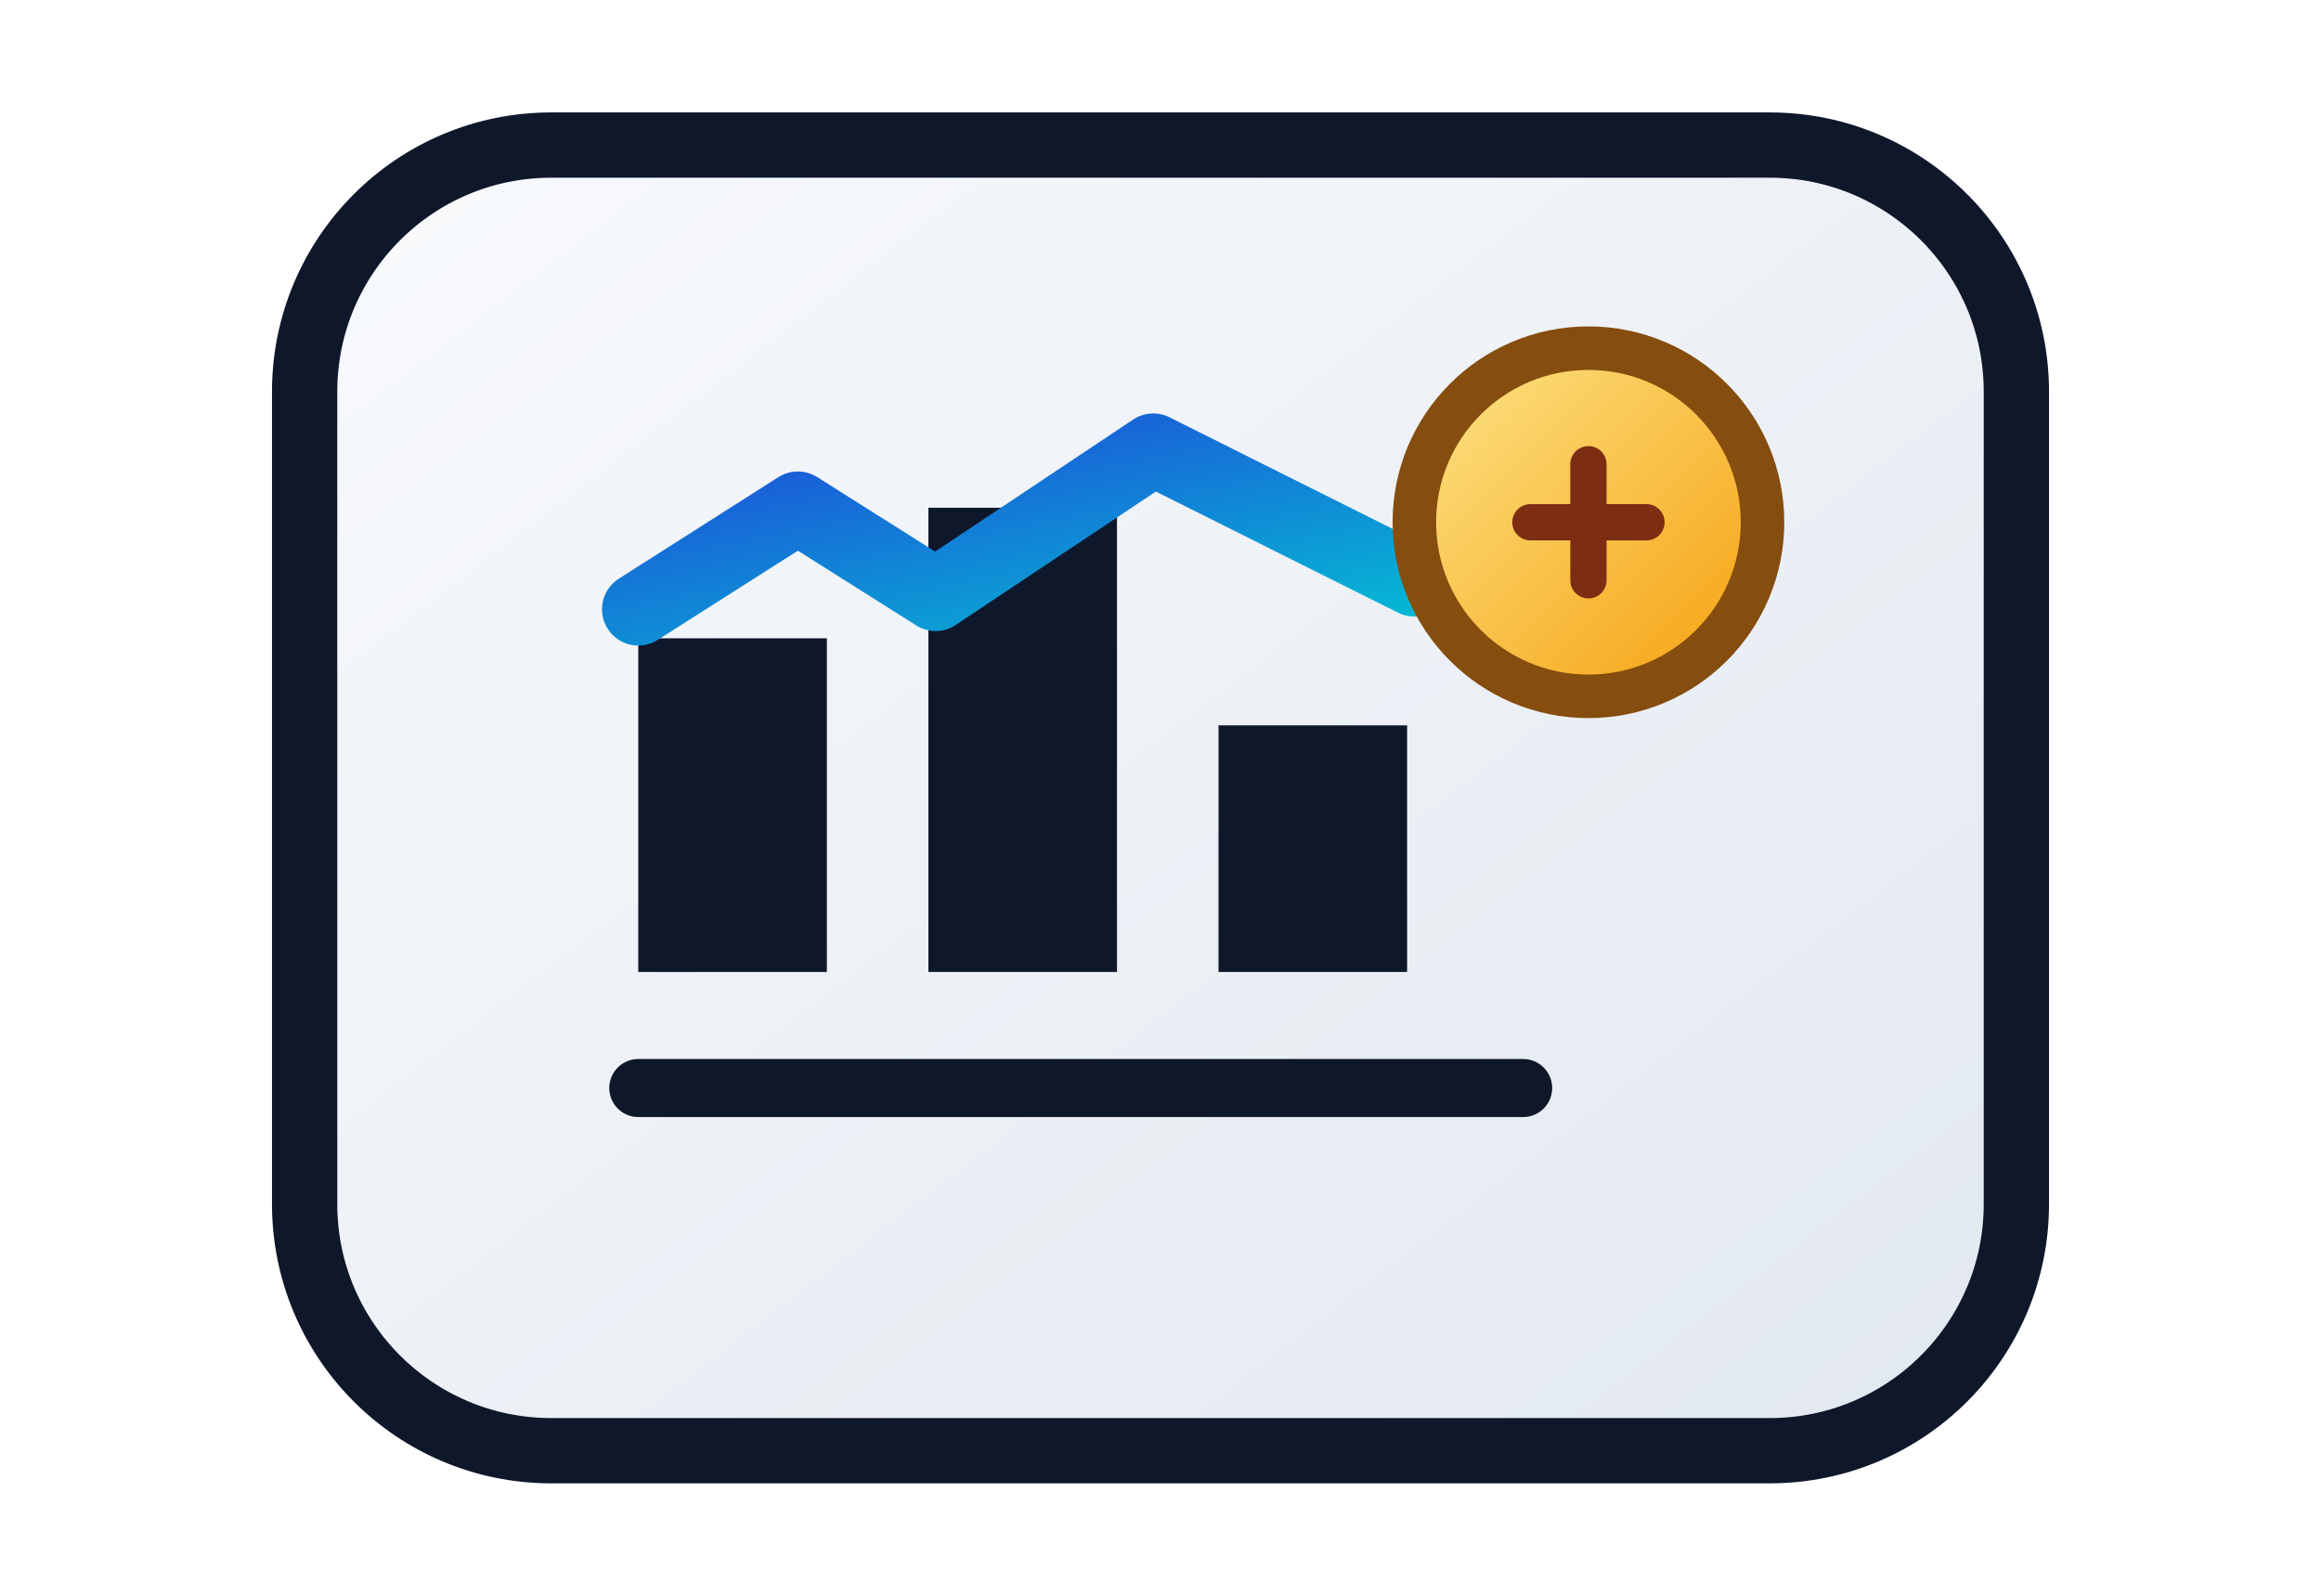
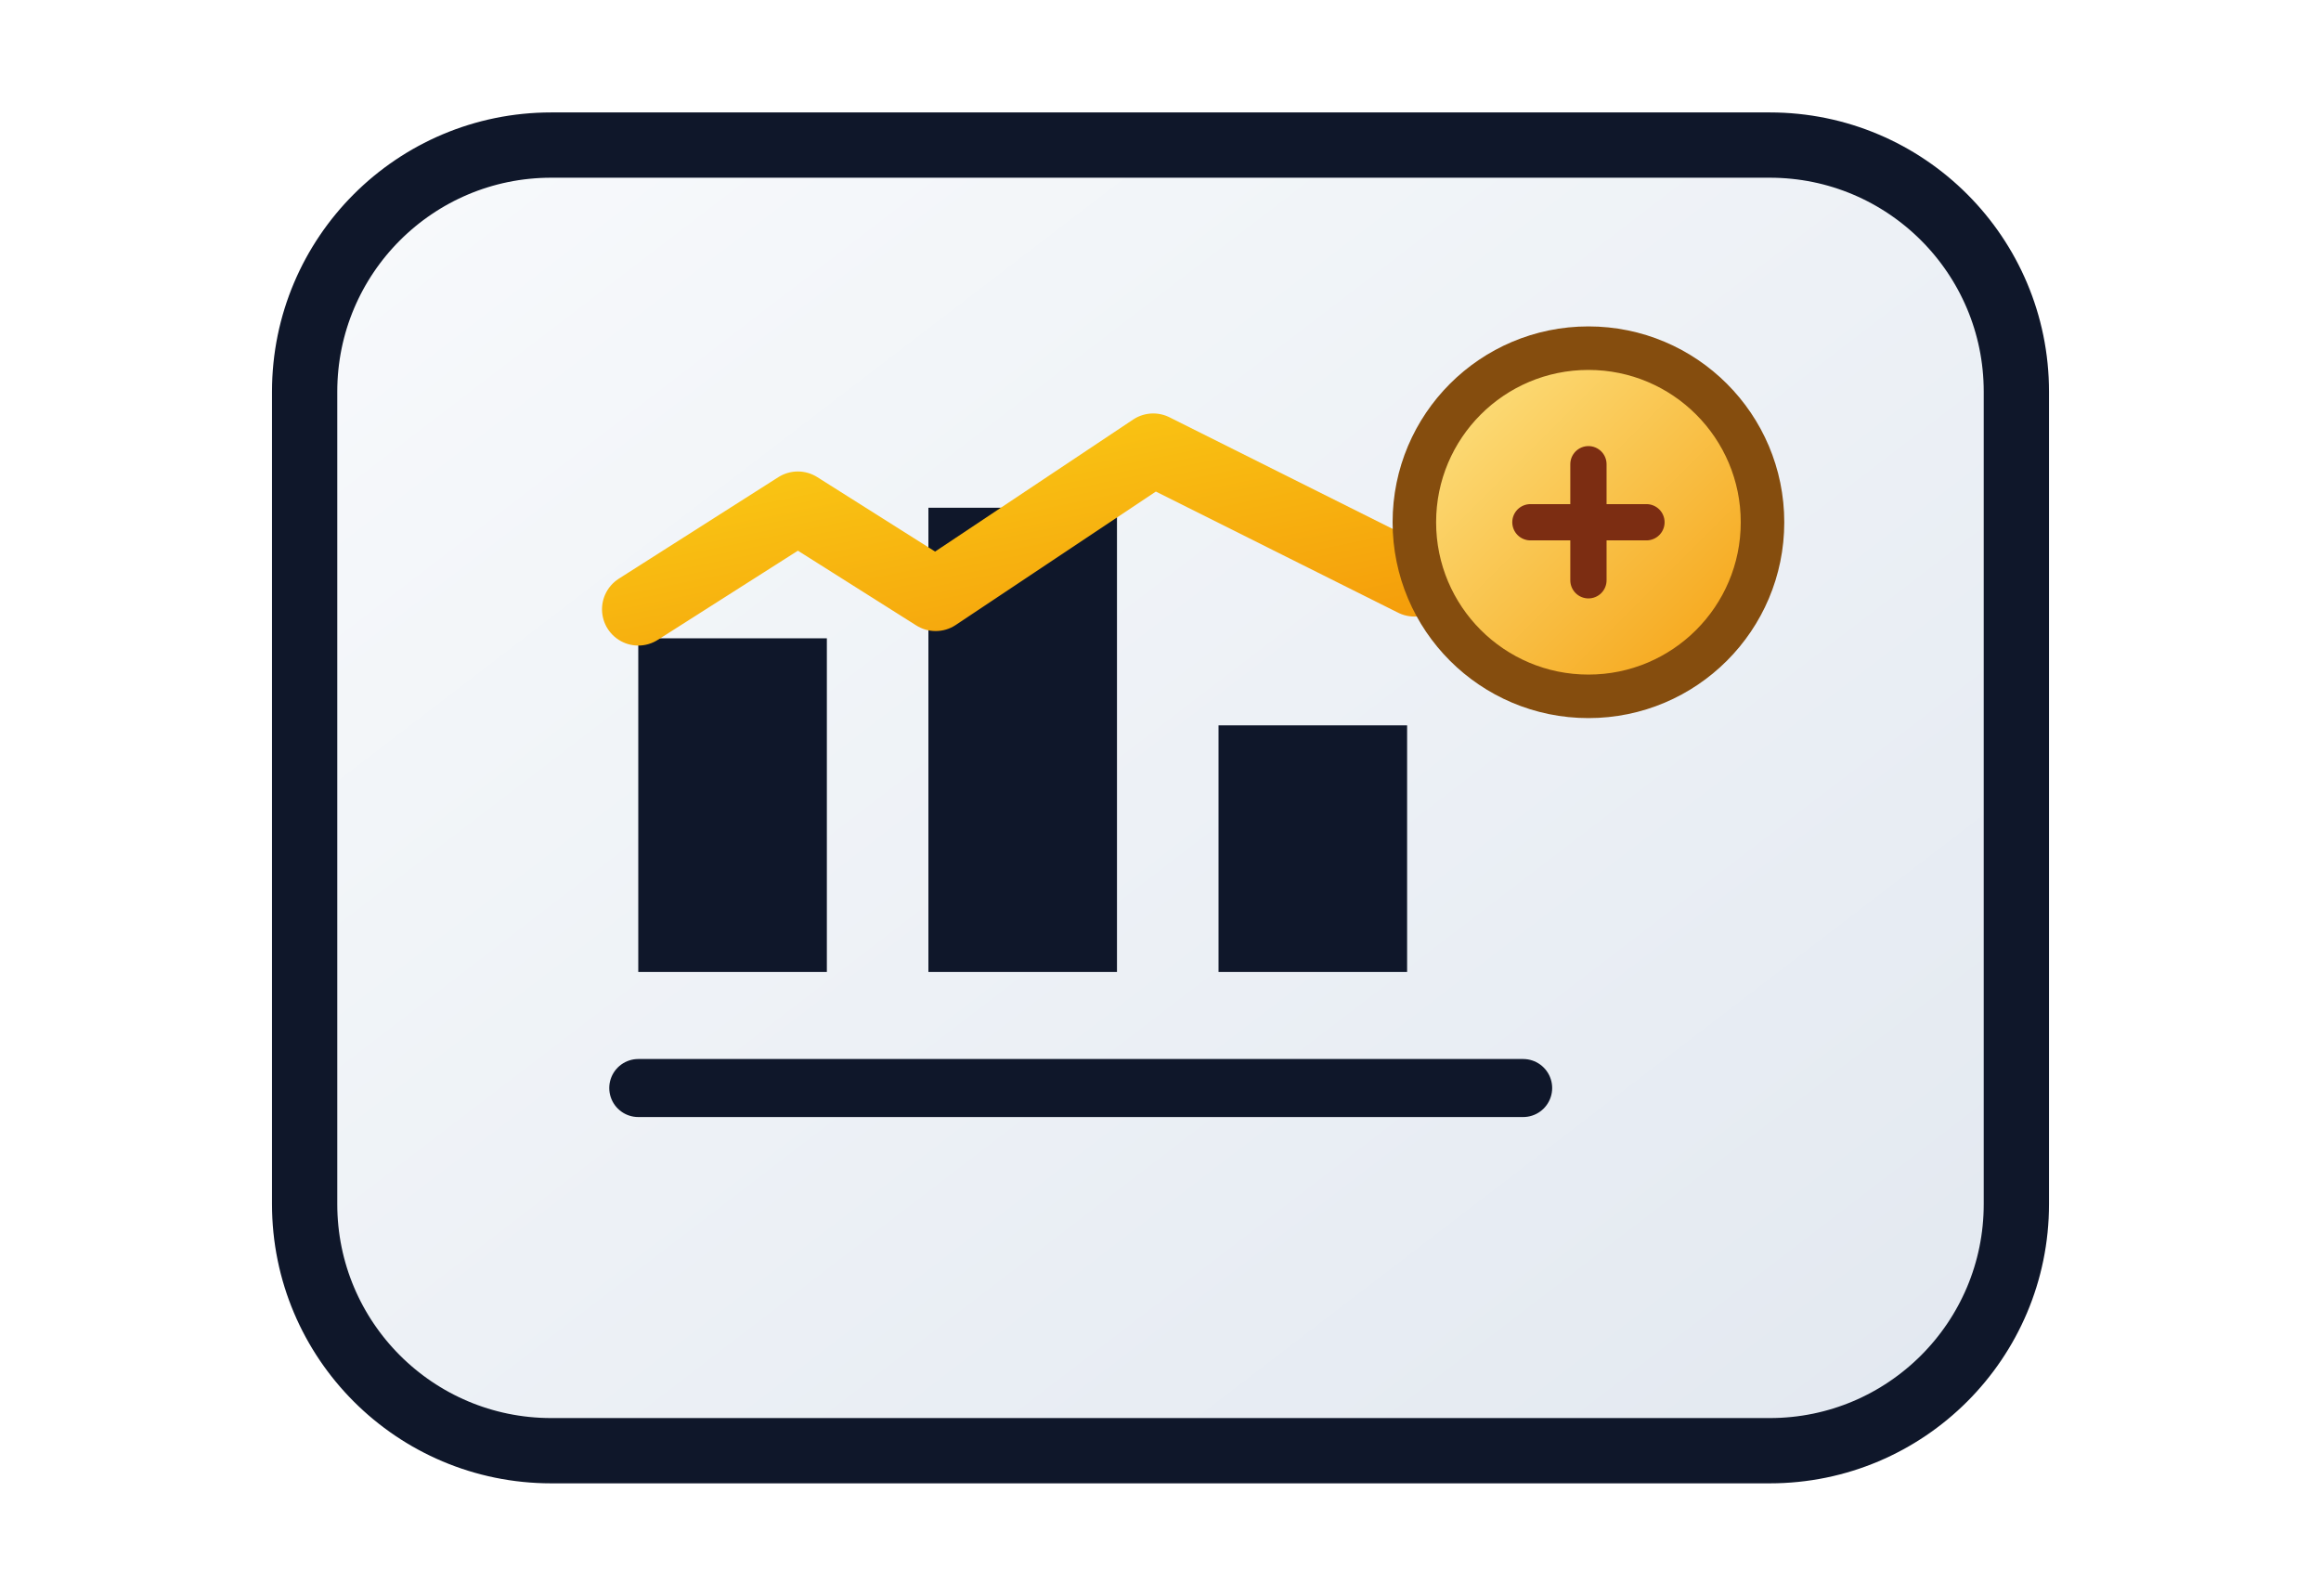
<svg xmlns="http://www.w3.org/2000/svg" viewBox="0 0 320 220" role="img" aria-label="Smart Finance IA Splash">
  <defs>
    <linearGradient id="card" x1="0" y1="0" x2="1" y2="1">
      <stop offset="0%" stop-color="#f8fafc" />
      <stop offset="100%" stop-color="#e2e8f0" />
    </linearGradient>
    <linearGradient id="line" x1="0" y1="0" x2="1" y2="1">
-       <stop offset="0%" stop-color="#1d4ed8" />
-       <stop offset="100%" stop-color="#06b6d4" />
+       <stop offset="0%" stop-color="#facc15" />
+       <stop offset="100%" stop-color="#f59e0b" />
    </linearGradient>
    <linearGradient id="coin" x1="0" y1="0" x2="1" y2="1">
      <stop offset="0%" stop-color="#fde68a" />
      <stop offset="100%" stop-color="#f59e0b" />
    </linearGradient>
  </defs>
  <rect x="42" y="20" width="236" height="180" rx="34" fill="url(#card)" stroke="#0f172a" stroke-width="9" />
  <path d="M88 134h26V88H88zm40 0h26V70h-26zm40 0h26V100h-26z" fill="#0f172a" />
  <path d="M88 150h122" stroke="#0f172a" stroke-width="8" stroke-linecap="round" />
  <path d="M88 84l22-14 19 12 30-20 36 18" fill="none" stroke="url(#line)" stroke-width="10" stroke-linecap="round" stroke-linejoin="round" />
  <circle cx="219" cy="72" r="24" fill="url(#coin)" stroke="#854d0e" stroke-width="6" />
  <path d="M211 72h16m-8-8v16" stroke="#7c2d12" stroke-width="5" stroke-linecap="round" />
</svg>
